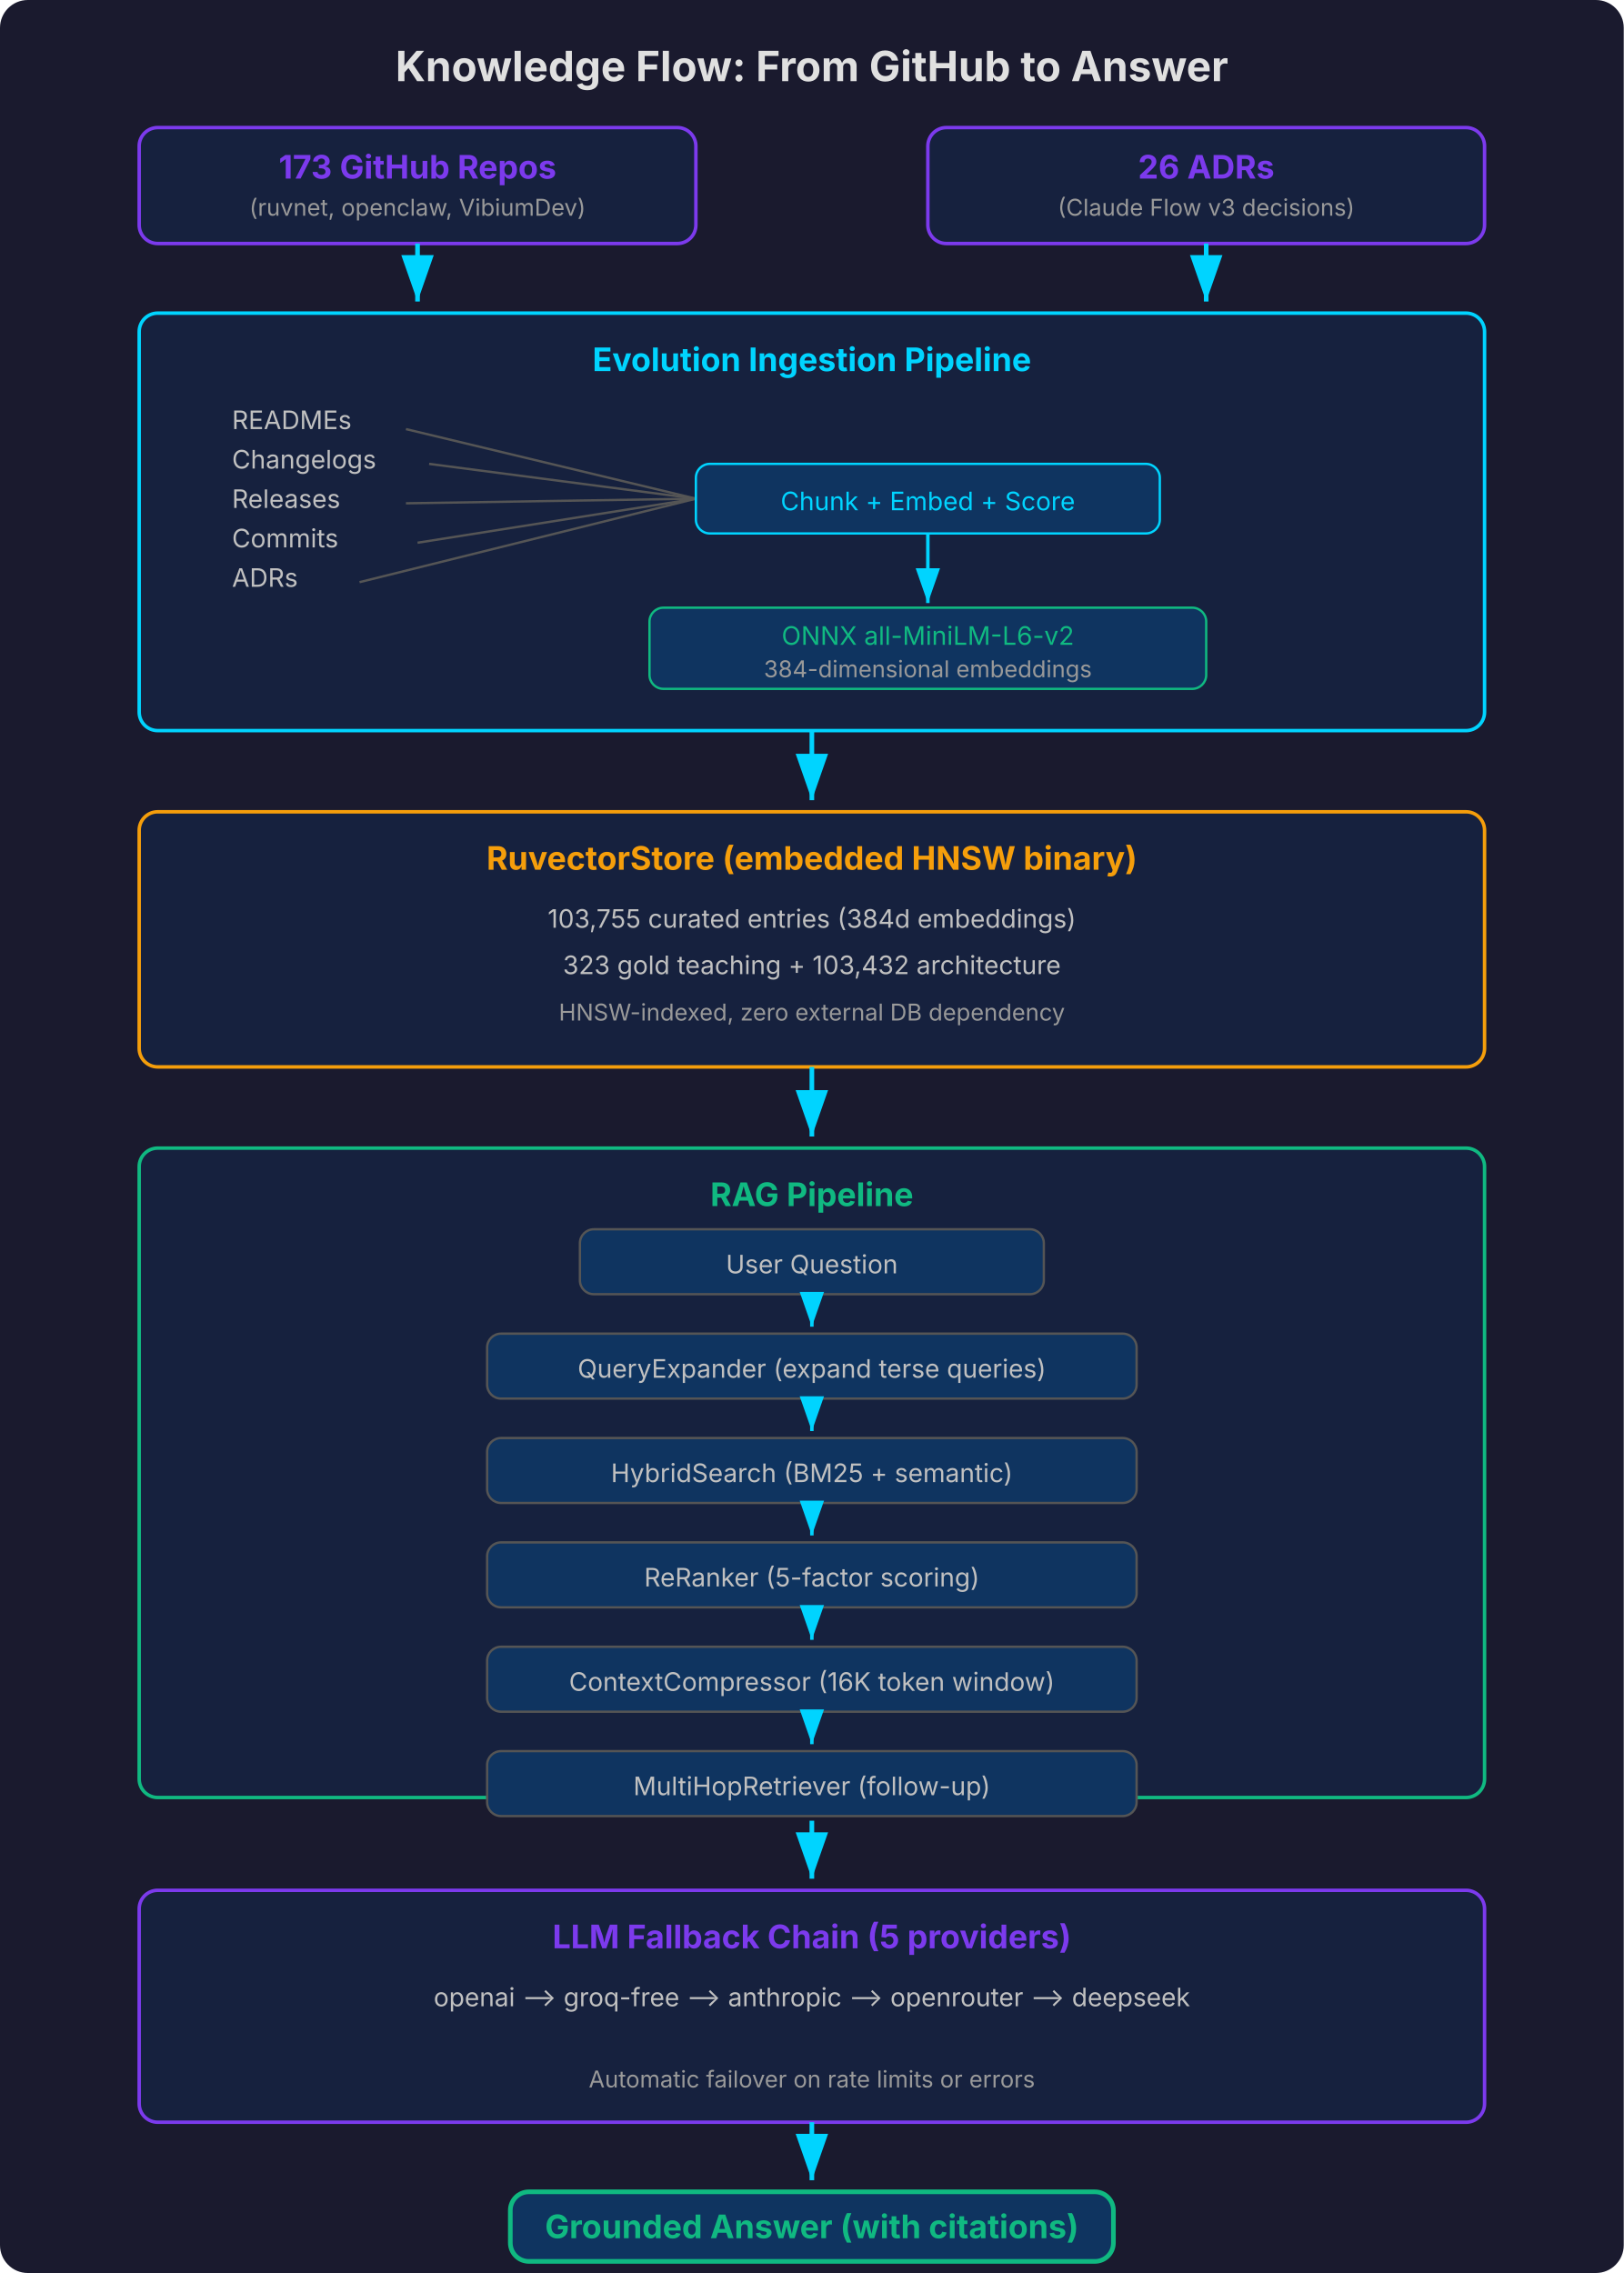
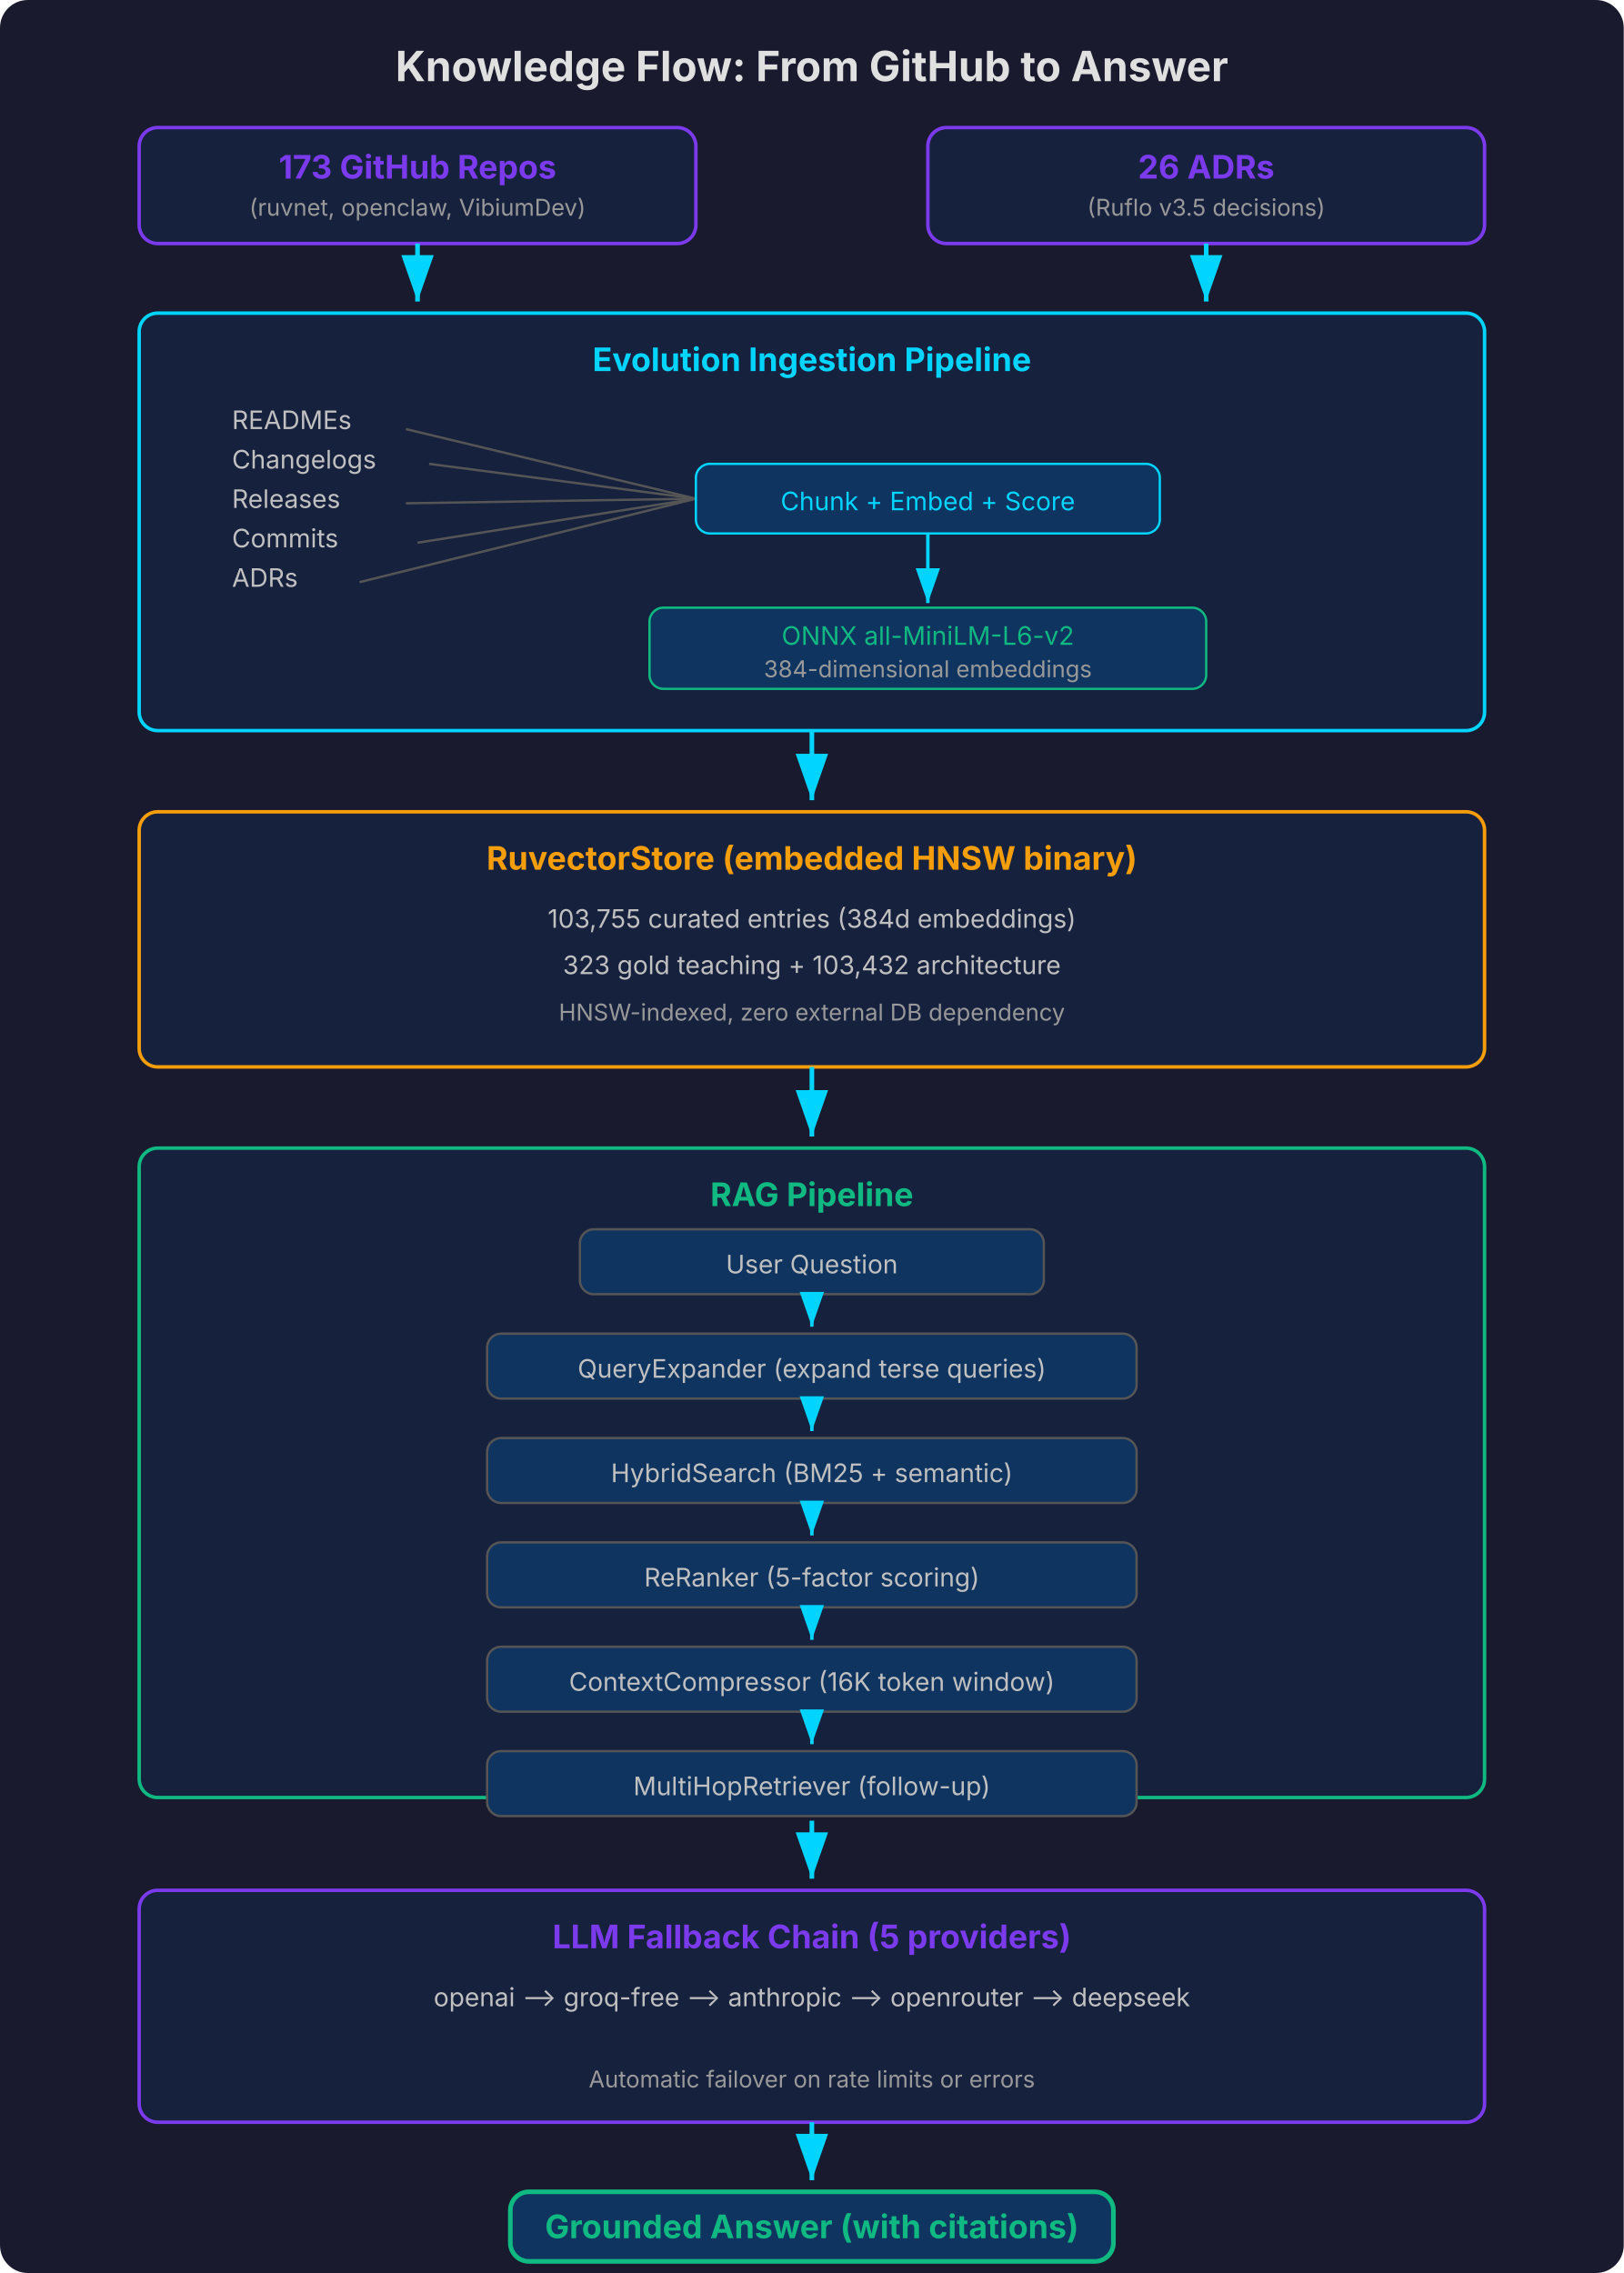
<svg xmlns="http://www.w3.org/2000/svg" viewBox="0 0 700 980" width="700" height="980">
  <defs>
    <marker id="kf-arrow" markerWidth="10" markerHeight="7" refX="10" refY="3.5" orient="auto">
      <polygon points="0 0, 10 3.5, 0 7" fill="#00d4ff" />
    </marker>
  </defs>
  <style>
    text { font-family: system-ui, -apple-system, sans-serif; fill: #e0e0e0; }
    .title { font-size: 18px; font-weight: 700; }
    .section-title { font-size: 14px; font-weight: 700; }
    .body { font-size: 11px; fill: #c0c0c0; }
    .small { font-size: 10px; fill: #999; }
    .accent { fill: #00d4ff; }
    .accent-green { fill: #10b981; }
    .accent-purple { fill: #7c3aed; }
    .accent-orange { fill: #f59e0b; }
  </style>
  <rect width="700" height="980" rx="12" fill="#1a1a2e" />
  <text x="350" y="35" text-anchor="middle" class="title">Knowledge Flow: From GitHub to Answer</text>
  <rect x="60" y="55" width="240" height="50" rx="8" fill="#16213e" stroke="#7c3aed" stroke-width="1.5" />
  <text x="180" y="77" text-anchor="middle" class="section-title accent-purple">173 GitHub Repos</text>
  <text x="180" y="93" text-anchor="middle" class="small">(ruvnet, openclaw, VibiumDev)</text>
  <rect x="400" y="55" width="240" height="50" rx="8" fill="#16213e" stroke="#7c3aed" stroke-width="1.5" />
  <text x="520" y="77" text-anchor="middle" class="section-title accent-purple">26 ADRs</text>
-   <text x="520" y="93" text-anchor="middle" class="small">(Claude Flow v3 decisions)</text>
+   <text x="520" y="93" text-anchor="middle" class="small">(Ruflo v3.5 decisions)</text>
  <line x1="180" y1="105" x2="180" y2="130" stroke="#00d4ff" stroke-width="2" marker-end="url(#kf-arrow)" />
  <line x1="520" y1="105" x2="520" y2="130" stroke="#00d4ff" stroke-width="2" marker-end="url(#kf-arrow)" />
  <rect x="60" y="135" width="580" height="180" rx="8" fill="#16213e" stroke="#00d4ff" stroke-width="1.5" />
  <text x="350" y="160" text-anchor="middle" class="section-title accent">Evolution Ingestion Pipeline</text>
  <text x="100" y="185" class="body">READMEs</text>
  <text x="100" y="202" class="body">Changelogs</text>
  <text x="100" y="219" class="body">Releases</text>
  <text x="100" y="236" class="body">Commits</text>
  <text x="100" y="253" class="body">ADRs</text>
  <line x1="175" y1="185" x2="300" y2="215" stroke="#555" stroke-width="1" />
  <line x1="185" y1="200" x2="300" y2="215" stroke="#555" stroke-width="1" />
  <line x1="175" y1="217" x2="300" y2="215" stroke="#555" stroke-width="1" />
  <line x1="180" y1="234" x2="300" y2="215" stroke="#555" stroke-width="1" />
  <line x1="155" y1="251" x2="300" y2="215" stroke="#555" stroke-width="1" />
  <rect x="300" y="200" width="200" height="30" rx="6" fill="#0f3460" stroke="#00d4ff" stroke-width="1" />
  <text x="400" y="220" text-anchor="middle" class="body accent">Chunk + Embed + Score</text>
  <line x1="400" y1="230" x2="400" y2="260" stroke="#00d4ff" stroke-width="1.5" marker-end="url(#kf-arrow)" />
  <rect x="280" y="262" width="240" height="35" rx="6" fill="#0f3460" stroke="#10b981" stroke-width="1" />
  <text x="400" y="278" text-anchor="middle" class="body accent-green">ONNX all-MiniLM-L6-v2</text>
  <text x="400" y="292" text-anchor="middle" class="small">384-dimensional embeddings</text>
  <line x1="350" y1="315" x2="350" y2="345" stroke="#00d4ff" stroke-width="2" marker-end="url(#kf-arrow)" />
  <rect x="60" y="350" width="580" height="110" rx="8" fill="#16213e" stroke="#f59e0b" stroke-width="1.5" />
  <text x="350" y="375" text-anchor="middle" class="section-title accent-orange">RuvectorStore (embedded HNSW binary)</text>
  <text x="350" y="400" text-anchor="middle" class="body">103,755 curated entries (384d embeddings)</text>
  <text x="350" y="420" text-anchor="middle" class="body">323 gold teaching + 103,432 architecture</text>
  <text x="350" y="440" text-anchor="middle" class="small">HNSW-indexed, zero external DB dependency</text>
  <line x1="350" y1="460" x2="350" y2="490" stroke="#00d4ff" stroke-width="2" marker-end="url(#kf-arrow)" />
  <rect x="60" y="495" width="580" height="280" rx="8" fill="#16213e" stroke="#10b981" stroke-width="1.5" />
  <text x="350" y="520" text-anchor="middle" class="section-title accent-green">RAG Pipeline</text>
  <rect x="250" y="530" width="200" height="28" rx="6" fill="#0f3460" stroke="#555" stroke-width="1" />
  <text x="350" y="549" text-anchor="middle" class="body">User Question</text>
  <line x1="350" y1="558" x2="350" y2="572" stroke="#00d4ff" stroke-width="1.5" marker-end="url(#kf-arrow)" />
  <rect x="210" y="575" width="280" height="28" rx="6" fill="#0f3460" stroke="#555" stroke-width="1" />
  <text x="350" y="594" text-anchor="middle" class="body">QueryExpander (expand terse queries)</text>
  <line x1="350" y1="603" x2="350" y2="617" stroke="#00d4ff" stroke-width="1.5" marker-end="url(#kf-arrow)" />
  <rect x="210" y="620" width="280" height="28" rx="6" fill="#0f3460" stroke="#555" stroke-width="1" />
  <text x="350" y="639" text-anchor="middle" class="body">HybridSearch (BM25 + semantic)</text>
  <line x1="350" y1="648" x2="350" y2="662" stroke="#00d4ff" stroke-width="1.5" marker-end="url(#kf-arrow)" />
  <rect x="210" y="665" width="280" height="28" rx="6" fill="#0f3460" stroke="#555" stroke-width="1" />
  <text x="350" y="684" text-anchor="middle" class="body">ReRanker (5-factor scoring)</text>
  <line x1="350" y1="693" x2="350" y2="707" stroke="#00d4ff" stroke-width="1.5" marker-end="url(#kf-arrow)" />
  <rect x="210" y="710" width="280" height="28" rx="6" fill="#0f3460" stroke="#555" stroke-width="1" />
  <text x="350" y="729" text-anchor="middle" class="body">ContextCompressor (16K token window)</text>
  <line x1="350" y1="738" x2="350" y2="752" stroke="#00d4ff" stroke-width="1.5" marker-end="url(#kf-arrow)" />
  <rect x="210" y="755" width="280" height="28" rx="6" fill="#0f3460" stroke="#555" stroke-width="1" />
  <text x="350" y="774" text-anchor="middle" class="body">MultiHopRetriever (follow-up)</text>
  <line x1="350" y1="785" x2="350" y2="810" stroke="#00d4ff" stroke-width="2" marker-end="url(#kf-arrow)" />
  <rect x="60" y="815" width="580" height="100" rx="8" fill="#16213e" stroke="#7c3aed" stroke-width="1.5" />
  <text x="350" y="840" text-anchor="middle" class="section-title accent-purple">LLM Fallback Chain (5 providers)</text>
  <text x="350" y="865" text-anchor="middle" class="body">openai  --&gt;  groq-free  --&gt;  anthropic  --&gt;  openrouter  --&gt;  deepseek</text>
  <text x="350" y="900" text-anchor="middle" class="small">Automatic failover on rate limits or errors</text>
  <line x1="350" y1="915" x2="350" y2="940" stroke="#00d4ff" stroke-width="2" marker-end="url(#kf-arrow)" />
  <rect x="220" y="945" width="260" height="30" rx="8" fill="#0f3460" stroke="#10b981" stroke-width="2" />
  <text x="350" y="965" text-anchor="middle" class="section-title accent-green">Grounded Answer (with citations)</text>
</svg>
